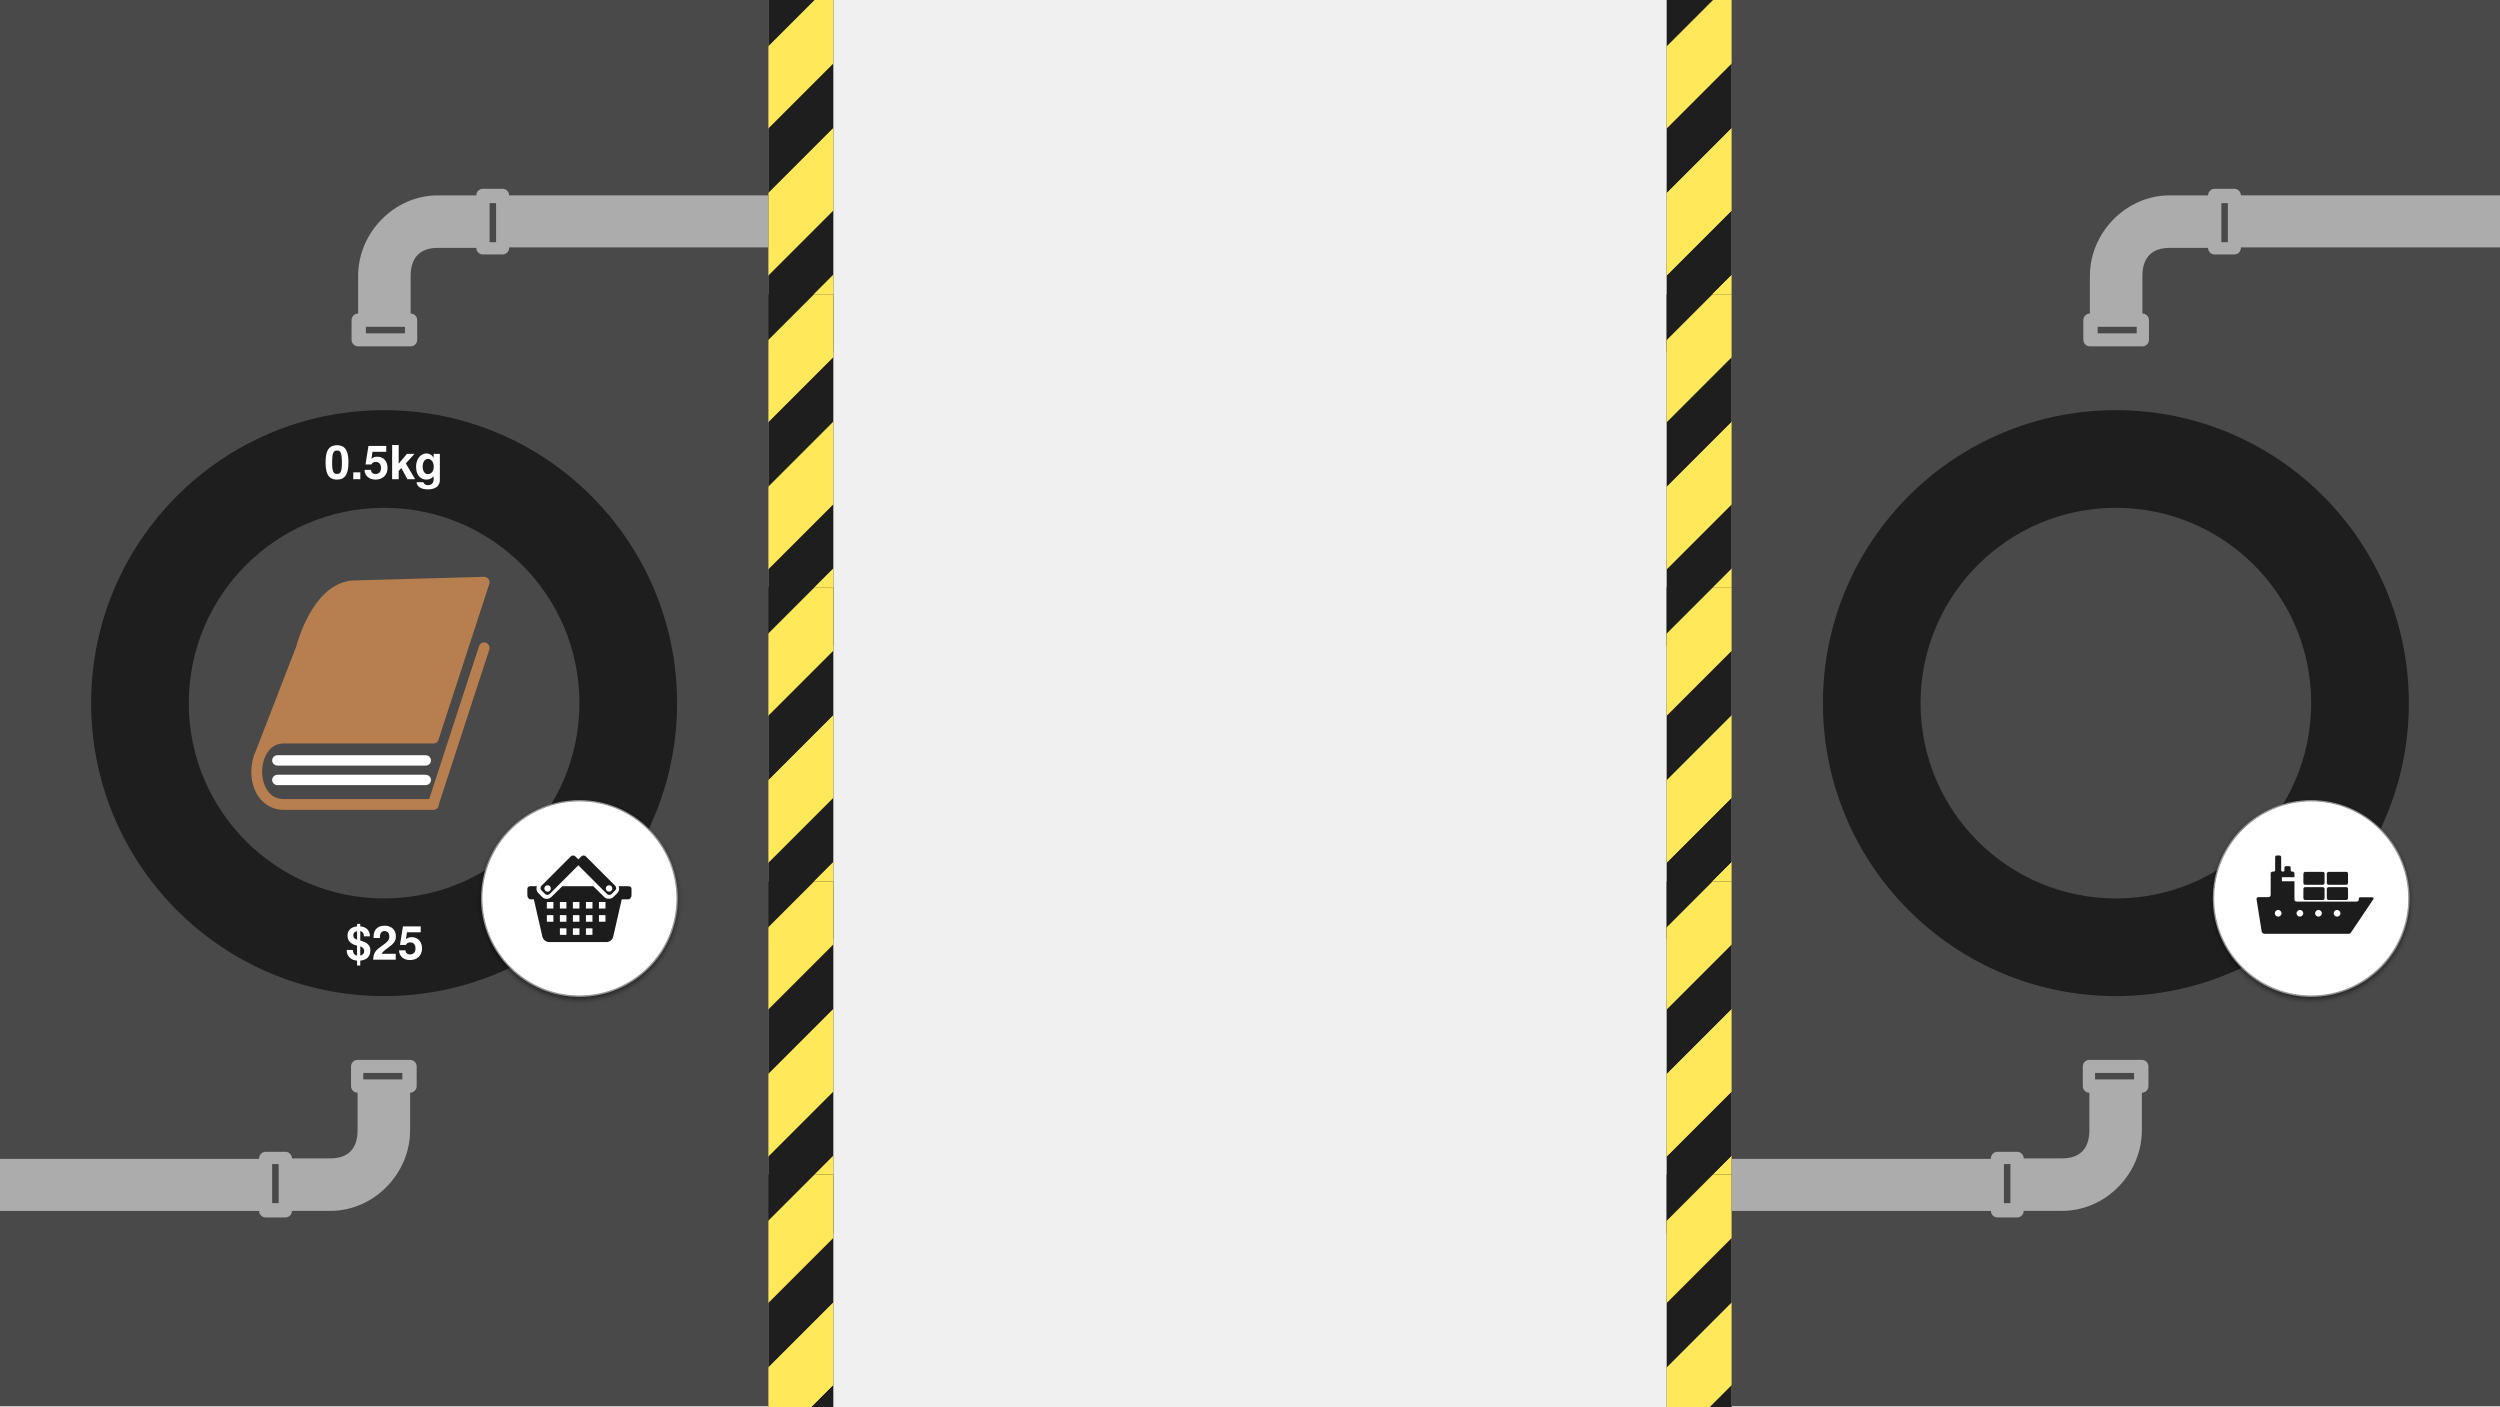
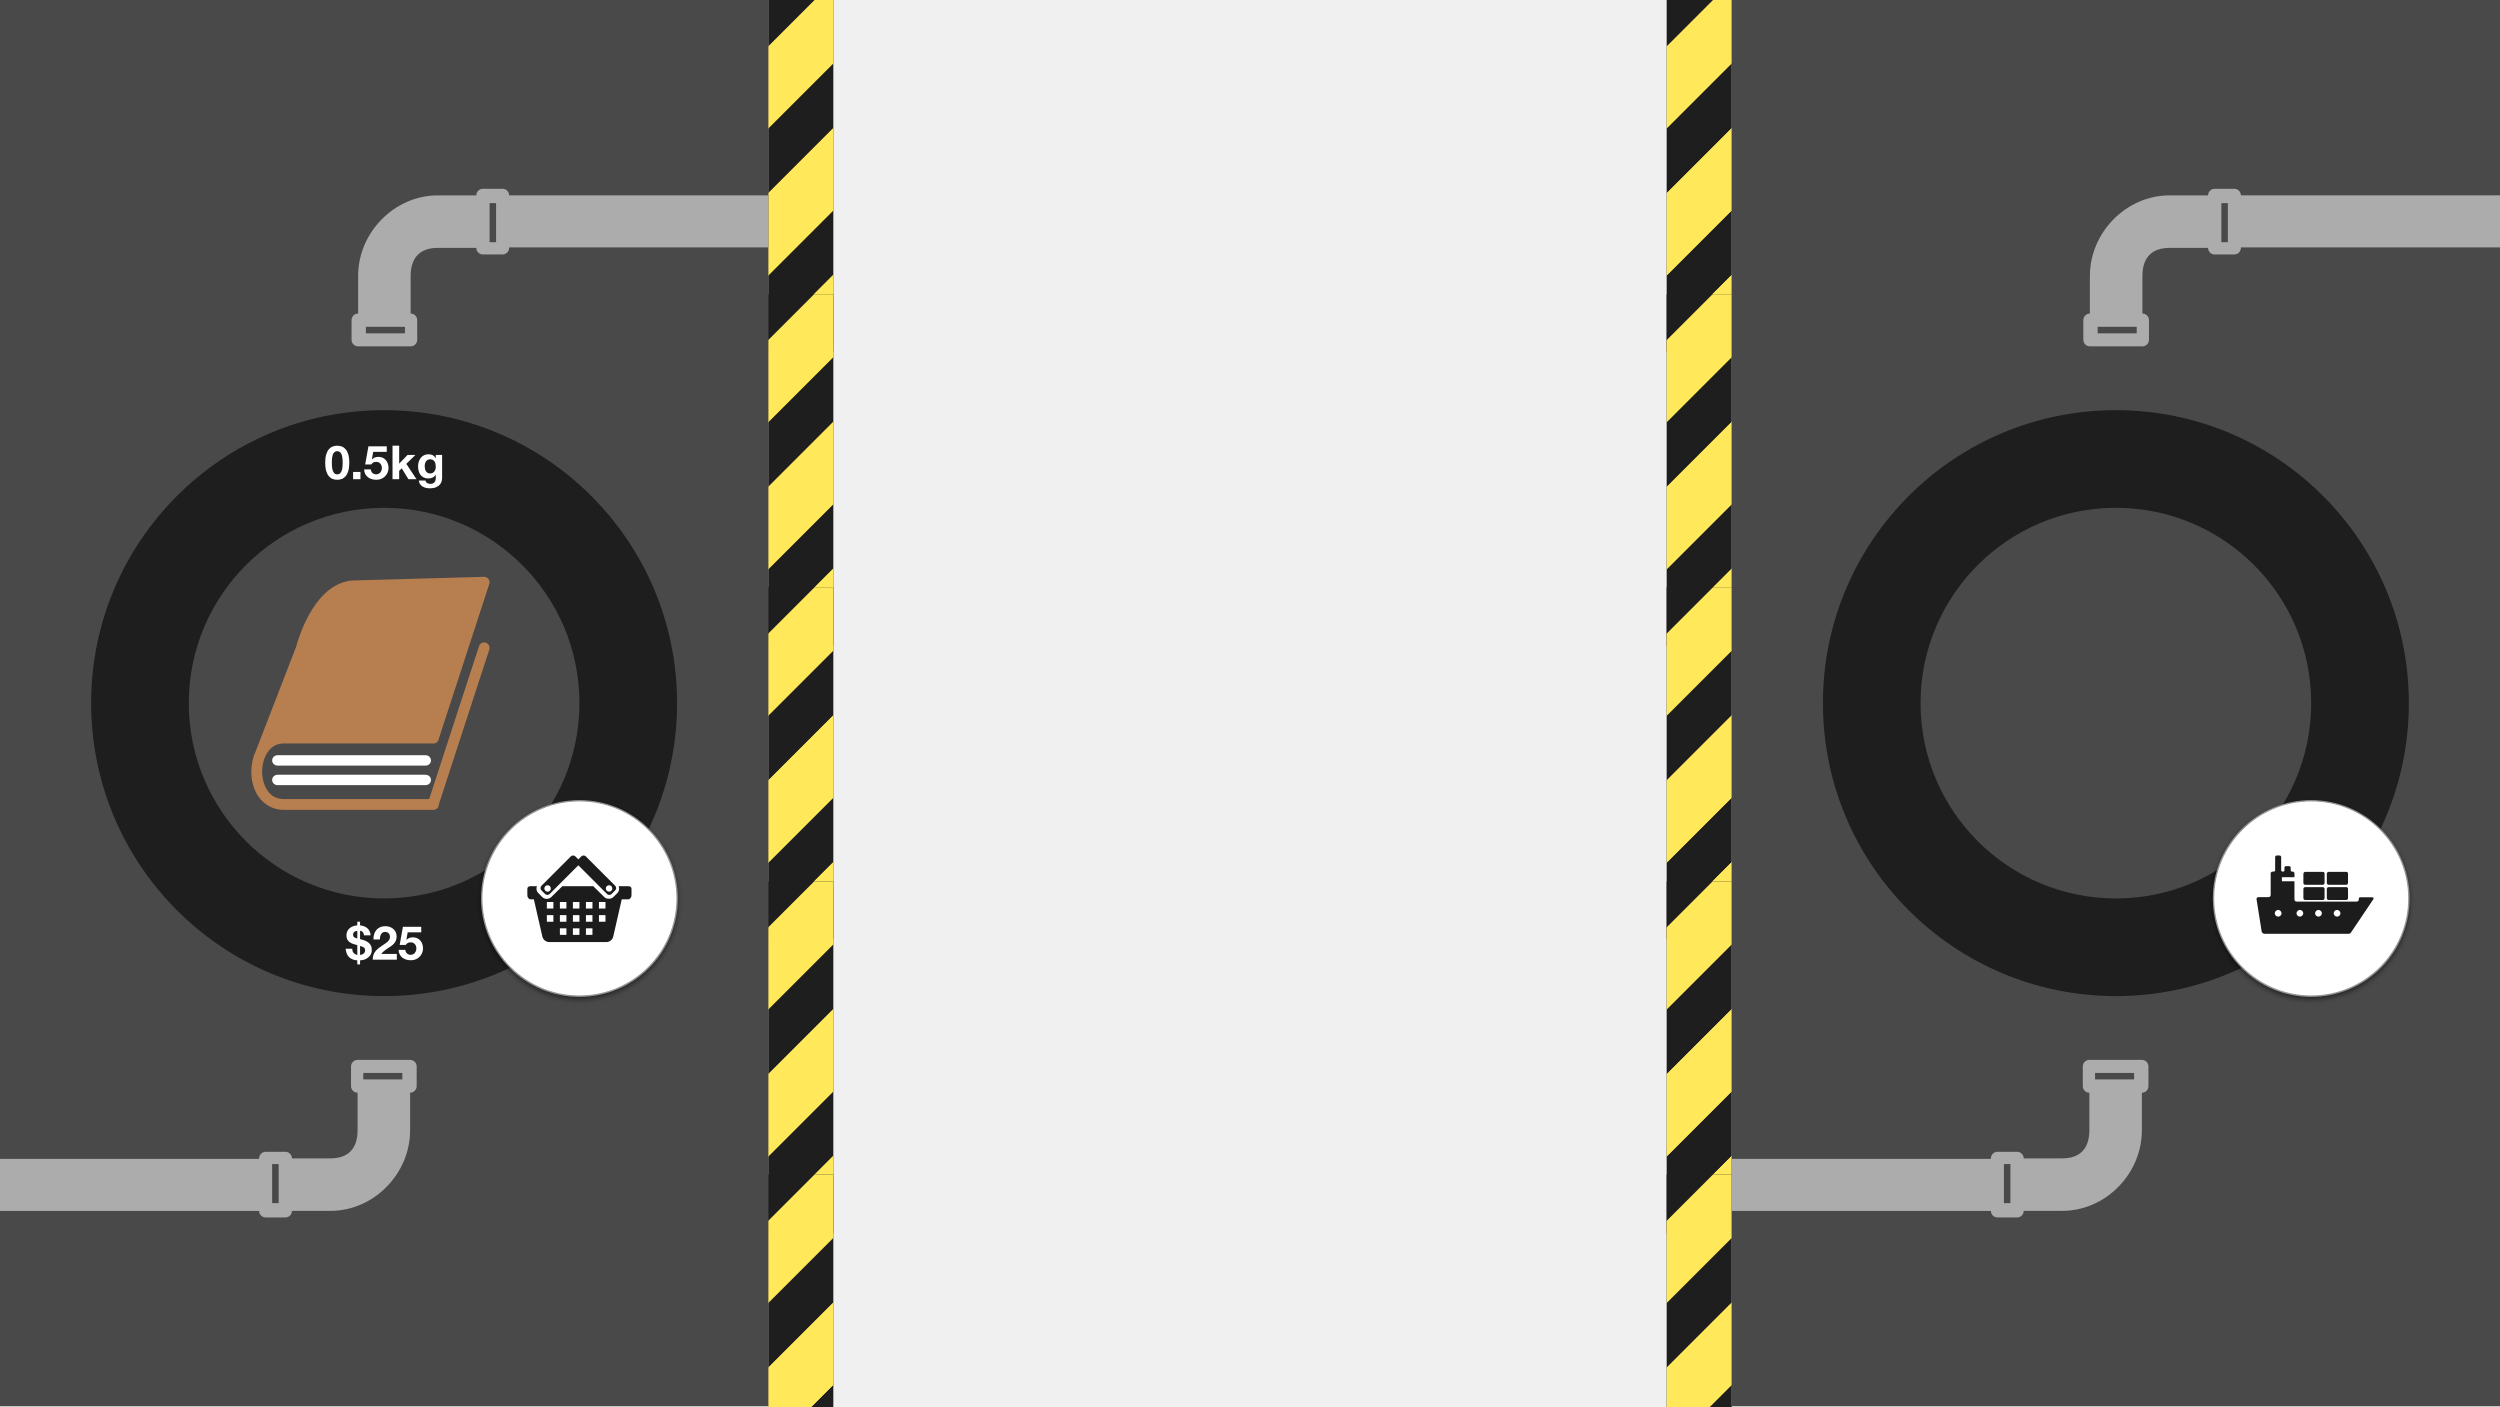
<svg xmlns="http://www.w3.org/2000/svg" xmlns:xlink="http://www.w3.org/1999/xlink" width="1920px" height="1080px" viewBox="0 0 1920 1080" version="1.1">
  <defs>
    <rect id="path-1" x="0" y="0" width="50" height="270" />
    <rect id="path-3" x="0" y="0" width="50" height="270" />
    <rect id="path-5" x="0" y="0" width="50" height="270" />
    <rect id="path-7" x="0" y="0" width="50" height="270" />
    <rect id="path-9" x="0" y="0" width="50" height="270" />
    <rect id="path-11" x="0" y="0" width="50" height="270" />
    <rect id="path-13" x="0" y="0" width="50" height="270" />
    <rect id="path-15" x="0" y="0" width="50" height="270" />
    <rect id="path-17" x="0" y="0" width="50" height="270" />
    <rect id="path-19" x="0" y="0" width="50" height="270" />
    <filter x="-5.3%" y="-4.0%" width="110.7%" height="110.7%" filterUnits="objectBoundingBox" id="filter-21">
      <feOffset dx="0" dy="2" in="SourceAlpha" result="shadowOffsetOuter1" />
      <feGaussianBlur stdDeviation="2" in="shadowOffsetOuter1" result="shadowBlurOuter1" />
      <feColorMatrix values="0 0 0 0 0   0 0 0 0 0   0 0 0 0 0  0 0 0 0.5 0" type="matrix" in="shadowBlurOuter1" result="shadowMatrixOuter1" />
      <feMerge>
        <feMergeNode in="shadowMatrixOuter1" />
        <feMergeNode in="SourceGraphic" />
      </feMerge>
    </filter>
    <filter x="-5.3%" y="-4.0%" width="110.7%" height="110.7%" filterUnits="objectBoundingBox" id="filter-22">
      <feOffset dx="0" dy="2" in="SourceAlpha" result="shadowOffsetOuter1" />
      <feGaussianBlur stdDeviation="2" in="shadowOffsetOuter1" result="shadowBlurOuter1" />
      <feColorMatrix values="0 0 0 0 0   0 0 0 0 0   0 0 0 0 0  0 0 0 0.5 0" type="matrix" in="shadowBlurOuter1" result="shadowMatrixOuter1" />
      <feMerge>
        <feMergeNode in="shadowMatrixOuter1" />
        <feMergeNode in="SourceGraphic" />
      </feMerge>
    </filter>
  </defs>
  <g id="Actual-Slides" stroke="none" stroke-width="1" fill="none" fill-rule="evenodd">
    <g id="kafka02">
      <g id="Borders" transform="translate(590, 0)">
        <g id="Borders-Copy" transform="translate(690, 0)">
          <g id="Lines-Copy">
            <mask id="mask-2" fill="white">
              <use xlink:href="#path-1" />
            </mask>
            <use id="Mask" fill="#1E1E1E" xlink:href="#path-1" />
            <g id="Group-2" mask="url(#mask-2)" fill="#FFE859">
              <g transform="translate(-224, -36)">
                <rect id="Rectangle-3" transform="translate(367.2657, 185.4878) rotate(-45) translate(-367.2657, -185.4878) " x="158.586" y="163.157" width="417.36" height="44.661" />
                <rect id="Rectangle-3-Copy" transform="translate(276.158, 163.8075) rotate(-45) translate(-276.158, -163.8075) " x="67.478" y="141.477" width="417.36" height="44.661" />
                <rect id="Rectangle-3-Copy-2" transform="translate(163.358, 163.8075) rotate(-45) translate(-163.358, -163.8075) " x="-45.322" y="141.477" width="417.36" height="44.661" />
                <rect id="Rectangle-3" transform="translate(480.0657, 185.4878) rotate(-45) translate(-480.0657, -185.4878) " x="271.386" y="163.157" width="417.36" height="44.661" />
                <rect id="Rectangle-3-Copy" transform="translate(388.958, 163.8075) rotate(-45) translate(-388.958, -163.8075) " x="180.278" y="141.477" width="417.36" height="44.661" />
                <rect id="Rectangle-3-Copy-2" transform="translate(276.158, 163.8075) rotate(-45) translate(-276.158, -163.8075) " x="67.478" y="141.477" width="417.36" height="44.661" />
                <rect id="Rectangle-3" transform="translate(592.8657, 185.4878) rotate(-45) translate(-592.8657, -185.4878) " x="384.186" y="163.157" width="417.36" height="44.661" />
                <rect id="Rectangle-3-Copy-3" transform="translate(701.3272, 185.4878) rotate(-45) translate(-701.3272, -185.4878) " x="492.647" y="163.157" width="417.36" height="44.661" />
                <rect id="Rectangle-3-Copy" transform="translate(501.758, 163.8075) rotate(-45) translate(-501.758, -163.8075) " x="293.078" y="141.477" width="417.36" height="44.661" />
                <rect id="Rectangle-3-Copy-2" transform="translate(388.958, 163.8075) rotate(-45) translate(-388.958, -163.8075) " x="180.278" y="141.477" width="417.36" height="44.661" />
              </g>
            </g>
          </g>
          <g id="Lines-Copy-2" transform="translate(0, 226)">
            <mask id="mask-4" fill="white">
              <use xlink:href="#path-3" />
            </mask>
            <use id="Mask" fill="#1E1E1E" xlink:href="#path-3" />
            <g id="Group-2" mask="url(#mask-4)" fill="#FFE859">
              <g transform="translate(-223.8646, -36.52929)">
                <rect id="Rectangle-3" transform="translate(367.2657, 185.4878) rotate(-45) translate(-367.2657, -185.4878) " x="158.586" y="163.157" width="417.36" height="44.661" />
                <rect id="Rectangle-3-Copy" transform="translate(276.158, 163.8075) rotate(-45) translate(-276.158, -163.8075) " x="67.478" y="141.477" width="417.36" height="44.661" />
                <rect id="Rectangle-3-Copy-2" transform="translate(163.358, 163.8075) rotate(-45) translate(-163.358, -163.8075) " x="-45.322" y="141.477" width="417.36" height="44.661" />
                <rect id="Rectangle-3" transform="translate(480.0657, 185.4878) rotate(-45) translate(-480.0657, -185.4878) " x="271.386" y="163.157" width="417.36" height="44.661" />
                <rect id="Rectangle-3-Copy" transform="translate(388.958, 163.8075) rotate(-45) translate(-388.958, -163.8075) " x="180.278" y="141.477" width="417.36" height="44.661" />
                <rect id="Rectangle-3-Copy-2" transform="translate(276.158, 163.8075) rotate(-45) translate(-276.158, -163.8075) " x="67.478" y="141.477" width="417.36" height="44.661" />
                <rect id="Rectangle-3" transform="translate(592.8657, 185.4878) rotate(-45) translate(-592.8657, -185.4878) " x="384.186" y="163.157" width="417.36" height="44.661" />
                <rect id="Rectangle-3-Copy-3" transform="translate(701.3272, 185.4878) rotate(-45) translate(-701.3272, -185.4878) " x="492.647" y="163.157" width="417.36" height="44.661" />
                <rect id="Rectangle-3-Copy" transform="translate(501.758, 163.8075) rotate(-45) translate(-501.758, -163.8075) " x="293.078" y="141.477" width="417.36" height="44.661" />
                <rect id="Rectangle-3-Copy-2" transform="translate(388.958, 163.8075) rotate(-45) translate(-388.958, -163.8075) " x="180.278" y="141.477" width="417.36" height="44.661" />
              </g>
            </g>
          </g>
          <g id="Lines-Copy-4" transform="translate(0, 451)">
            <mask id="mask-6" fill="white">
              <use xlink:href="#path-5" />
            </mask>
            <use id="Mask" fill="#1E1E1E" xlink:href="#path-5" />
            <g id="Group-2" mask="url(#mask-6)" fill="#FFE859">
              <g transform="translate(-224, -36)">
                <rect id="Rectangle-3" transform="translate(367.2657, 185.4878) rotate(-45) translate(-367.2657, -185.4878) " x="158.586" y="163.157" width="417.36" height="44.661" />
                <rect id="Rectangle-3-Copy" transform="translate(276.158, 163.8075) rotate(-45) translate(-276.158, -163.8075) " x="67.478" y="141.477" width="417.36" height="44.661" />
                <rect id="Rectangle-3-Copy-2" transform="translate(163.358, 163.8075) rotate(-45) translate(-163.358, -163.8075) " x="-45.322" y="141.477" width="417.36" height="44.661" />
                <rect id="Rectangle-3" transform="translate(480.0657, 185.4878) rotate(-45) translate(-480.0657, -185.4878) " x="271.386" y="163.157" width="417.36" height="44.661" />
                <rect id="Rectangle-3-Copy" transform="translate(388.958, 163.8075) rotate(-45) translate(-388.958, -163.8075) " x="180.278" y="141.477" width="417.36" height="44.661" />
                <rect id="Rectangle-3-Copy-2" transform="translate(276.158, 163.8075) rotate(-45) translate(-276.158, -163.8075) " x="67.478" y="141.477" width="417.36" height="44.661" />
                <rect id="Rectangle-3" transform="translate(592.8657, 185.4878) rotate(-45) translate(-592.8657, -185.4878) " x="384.186" y="163.157" width="417.36" height="44.661" />
                <rect id="Rectangle-3-Copy-3" transform="translate(701.3272, 185.4878) rotate(-45) translate(-701.3272, -185.4878) " x="492.647" y="163.157" width="417.36" height="44.661" />
                <rect id="Rectangle-3-Copy" transform="translate(501.758, 163.8075) rotate(-45) translate(-501.758, -163.8075) " x="293.078" y="141.477" width="417.36" height="44.661" />
                <rect id="Rectangle-3-Copy-2" transform="translate(388.958, 163.8075) rotate(-45) translate(-388.958, -163.8075) " x="180.278" y="141.477" width="417.36" height="44.661" />
              </g>
            </g>
          </g>
          <g id="Lines-Copy-3" transform="translate(0, 677)">
            <mask id="mask-8" fill="white">
              <use xlink:href="#path-7" />
            </mask>
            <use id="Mask" fill="#1E1E1E" xlink:href="#path-7" />
            <g id="Group-2" mask="url(#mask-8)" fill="#FFE859">
              <g transform="translate(-223.8646, -36.52929)">
                <rect id="Rectangle-3" transform="translate(367.2657, 185.4878) rotate(-45) translate(-367.2657, -185.4878) " x="158.586" y="163.157" width="417.36" height="44.661" />
                <rect id="Rectangle-3-Copy" transform="translate(276.158, 163.8075) rotate(-45) translate(-276.158, -163.8075) " x="67.478" y="141.477" width="417.36" height="44.661" />
                <rect id="Rectangle-3-Copy-2" transform="translate(163.358, 163.8075) rotate(-45) translate(-163.358, -163.8075) " x="-45.322" y="141.477" width="417.36" height="44.661" />
                <rect id="Rectangle-3" transform="translate(480.0657, 185.4878) rotate(-45) translate(-480.0657, -185.4878) " x="271.386" y="163.157" width="417.36" height="44.661" />
                <rect id="Rectangle-3-Copy" transform="translate(388.958, 163.8075) rotate(-45) translate(-388.958, -163.8075) " x="180.278" y="141.477" width="417.36" height="44.661" />
                <rect id="Rectangle-3-Copy-2" transform="translate(276.158, 163.8075) rotate(-45) translate(-276.158, -163.8075) " x="67.478" y="141.477" width="417.36" height="44.661" />
                <rect id="Rectangle-3" transform="translate(592.8657, 185.4878) rotate(-45) translate(-592.8657, -185.4878) " x="384.186" y="163.157" width="417.36" height="44.661" />
                <rect id="Rectangle-3-Copy-3" transform="translate(701.3272, 185.4878) rotate(-45) translate(-701.3272, -185.4878) " x="492.647" y="163.157" width="417.36" height="44.661" />
                <rect id="Rectangle-3-Copy" transform="translate(501.758, 163.8075) rotate(-45) translate(-501.758, -163.8075) " x="293.078" y="141.477" width="417.36" height="44.661" />
                <rect id="Rectangle-3-Copy-2" transform="translate(388.958, 163.8075) rotate(-45) translate(-388.958, -163.8075) " x="180.278" y="141.477" width="417.36" height="44.661" />
              </g>
            </g>
          </g>
          <g id="Lines-Copy-6" transform="translate(0, 902)">
            <mask id="mask-10" fill="white">
              <use xlink:href="#path-9" />
            </mask>
            <use id="Mask" fill="#1E1E1E" xlink:href="#path-9" />
            <g id="Group-2" mask="url(#mask-10)" fill="#FFE859">
              <g transform="translate(-224, -36)">
                <rect id="Rectangle-3" transform="translate(367.2657, 185.4878) rotate(-45) translate(-367.2657, -185.4878) " x="158.586" y="163.157" width="417.36" height="44.661" />
                <rect id="Rectangle-3-Copy" transform="translate(276.158, 163.8075) rotate(-45) translate(-276.158, -163.8075) " x="67.478" y="141.477" width="417.36" height="44.661" />
                <rect id="Rectangle-3-Copy-2" transform="translate(163.358, 163.8075) rotate(-45) translate(-163.358, -163.8075) " x="-45.322" y="141.477" width="417.36" height="44.661" />
                <rect id="Rectangle-3" transform="translate(480.0657, 185.4878) rotate(-45) translate(-480.0657, -185.4878) " x="271.386" y="163.157" width="417.36" height="44.661" />
                <rect id="Rectangle-3-Copy" transform="translate(388.958, 163.8075) rotate(-45) translate(-388.958, -163.8075) " x="180.278" y="141.477" width="417.36" height="44.661" />
                <rect id="Rectangle-3-Copy-2" transform="translate(276.158, 163.8075) rotate(-45) translate(-276.158, -163.8075) " x="67.478" y="141.477" width="417.36" height="44.661" />
                <rect id="Rectangle-3" transform="translate(592.8657, 185.4878) rotate(-45) translate(-592.8657, -185.4878) " x="384.186" y="163.157" width="417.36" height="44.661" />
                <rect id="Rectangle-3-Copy-3" transform="translate(701.3272, 185.4878) rotate(-45) translate(-701.3272, -185.4878) " x="492.647" y="163.157" width="417.36" height="44.661" />
                <rect id="Rectangle-3-Copy" transform="translate(501.758, 163.8075) rotate(-45) translate(-501.758, -163.8075) " x="293.078" y="141.477" width="417.36" height="44.661" />
                <rect id="Rectangle-3-Copy-2" transform="translate(388.958, 163.8075) rotate(-45) translate(-388.958, -163.8075) " x="180.278" y="141.477" width="417.36" height="44.661" />
              </g>
            </g>
          </g>
        </g>
        <g>
          <g id="Lines-Copy">
            <mask id="mask-12" fill="white">
              <use xlink:href="#path-11" />
            </mask>
            <use id="Mask" fill="#1E1E1E" xlink:href="#path-11" />
            <g id="Group-2" mask="url(#mask-12)" fill="#FFE859">
              <g transform="translate(-224, -36)">
                <rect id="Rectangle-3" transform="translate(367.2657, 185.4878) rotate(-45) translate(-367.2657, -185.4878) " x="158.586" y="163.157" width="417.36" height="44.661" />
                <rect id="Rectangle-3-Copy" transform="translate(276.158, 163.8075) rotate(-45) translate(-276.158, -163.8075) " x="67.478" y="141.477" width="417.36" height="44.661" />
                <rect id="Rectangle-3-Copy-2" transform="translate(163.358, 163.8075) rotate(-45) translate(-163.358, -163.8075) " x="-45.322" y="141.477" width="417.36" height="44.661" />
                <rect id="Rectangle-3" transform="translate(480.0657, 185.4878) rotate(-45) translate(-480.0657, -185.4878) " x="271.386" y="163.157" width="417.36" height="44.661" />
                <rect id="Rectangle-3-Copy" transform="translate(388.958, 163.8075) rotate(-45) translate(-388.958, -163.8075) " x="180.278" y="141.477" width="417.36" height="44.661" />
                <rect id="Rectangle-3-Copy-2" transform="translate(276.158, 163.8075) rotate(-45) translate(-276.158, -163.8075) " x="67.478" y="141.477" width="417.36" height="44.661" />
                <rect id="Rectangle-3" transform="translate(592.8657, 185.4878) rotate(-45) translate(-592.8657, -185.4878) " x="384.186" y="163.157" width="417.36" height="44.661" />
                <rect id="Rectangle-3-Copy-3" transform="translate(701.3272, 185.4878) rotate(-45) translate(-701.3272, -185.4878) " x="492.647" y="163.157" width="417.36" height="44.661" />
                <rect id="Rectangle-3-Copy" transform="translate(501.758, 163.8075) rotate(-45) translate(-501.758, -163.8075) " x="293.078" y="141.477" width="417.36" height="44.661" />
                <rect id="Rectangle-3-Copy-2" transform="translate(388.958, 163.8075) rotate(-45) translate(-388.958, -163.8075) " x="180.278" y="141.477" width="417.36" height="44.661" />
              </g>
            </g>
          </g>
          <g id="Lines-Copy-2" transform="translate(0, 226)">
            <mask id="mask-14" fill="white">
              <use xlink:href="#path-13" />
            </mask>
            <use id="Mask" fill="#1E1E1E" xlink:href="#path-13" />
            <g id="Group-2" mask="url(#mask-14)" fill="#FFE859">
              <g transform="translate(-223.8646, -36.52929)">
                <rect id="Rectangle-3" transform="translate(367.2657, 185.4878) rotate(-45) translate(-367.2657, -185.4878) " x="158.586" y="163.157" width="417.36" height="44.661" />
                <rect id="Rectangle-3-Copy" transform="translate(276.158, 163.8075) rotate(-45) translate(-276.158, -163.8075) " x="67.478" y="141.477" width="417.36" height="44.661" />
                <rect id="Rectangle-3-Copy-2" transform="translate(163.358, 163.8075) rotate(-45) translate(-163.358, -163.8075) " x="-45.322" y="141.477" width="417.36" height="44.661" />
                <rect id="Rectangle-3" transform="translate(480.0657, 185.4878) rotate(-45) translate(-480.0657, -185.4878) " x="271.386" y="163.157" width="417.36" height="44.661" />
                <rect id="Rectangle-3-Copy" transform="translate(388.958, 163.8075) rotate(-45) translate(-388.958, -163.8075) " x="180.278" y="141.477" width="417.36" height="44.661" />
                <rect id="Rectangle-3-Copy-2" transform="translate(276.158, 163.8075) rotate(-45) translate(-276.158, -163.8075) " x="67.478" y="141.477" width="417.36" height="44.661" />
                <rect id="Rectangle-3" transform="translate(592.8657, 185.4878) rotate(-45) translate(-592.8657, -185.4878) " x="384.186" y="163.157" width="417.36" height="44.661" />
                <rect id="Rectangle-3-Copy-3" transform="translate(701.3272, 185.4878) rotate(-45) translate(-701.3272, -185.4878) " x="492.647" y="163.157" width="417.36" height="44.661" />
                <rect id="Rectangle-3-Copy" transform="translate(501.758, 163.8075) rotate(-45) translate(-501.758, -163.8075) " x="293.078" y="141.477" width="417.36" height="44.661" />
                <rect id="Rectangle-3-Copy-2" transform="translate(388.958, 163.8075) rotate(-45) translate(-388.958, -163.8075) " x="180.278" y="141.477" width="417.36" height="44.661" />
              </g>
            </g>
          </g>
          <g id="Lines-Copy-4" transform="translate(0, 451)">
            <mask id="mask-16" fill="white">
              <use xlink:href="#path-15" />
            </mask>
            <use id="Mask" fill="#1E1E1E" xlink:href="#path-15" />
            <g id="Group-2" mask="url(#mask-16)" fill="#FFE859">
              <g transform="translate(-224, -36)">
                <rect id="Rectangle-3" transform="translate(367.2657, 185.4878) rotate(-45) translate(-367.2657, -185.4878) " x="158.586" y="163.157" width="417.36" height="44.661" />
                <rect id="Rectangle-3-Copy" transform="translate(276.158, 163.8075) rotate(-45) translate(-276.158, -163.8075) " x="67.478" y="141.477" width="417.36" height="44.661" />
                <rect id="Rectangle-3-Copy-2" transform="translate(163.358, 163.8075) rotate(-45) translate(-163.358, -163.8075) " x="-45.322" y="141.477" width="417.36" height="44.661" />
                <rect id="Rectangle-3" transform="translate(480.0657, 185.4878) rotate(-45) translate(-480.0657, -185.4878) " x="271.386" y="163.157" width="417.36" height="44.661" />
                <rect id="Rectangle-3-Copy" transform="translate(388.958, 163.8075) rotate(-45) translate(-388.958, -163.8075) " x="180.278" y="141.477" width="417.36" height="44.661" />
                <rect id="Rectangle-3-Copy-2" transform="translate(276.158, 163.8075) rotate(-45) translate(-276.158, -163.8075) " x="67.478" y="141.477" width="417.36" height="44.661" />
                <rect id="Rectangle-3" transform="translate(592.8657, 185.4878) rotate(-45) translate(-592.8657, -185.4878) " x="384.186" y="163.157" width="417.36" height="44.661" />
                <rect id="Rectangle-3-Copy-3" transform="translate(701.3272, 185.4878) rotate(-45) translate(-701.3272, -185.4878) " x="492.647" y="163.157" width="417.36" height="44.661" />
                <rect id="Rectangle-3-Copy" transform="translate(501.758, 163.8075) rotate(-45) translate(-501.758, -163.8075) " x="293.078" y="141.477" width="417.36" height="44.661" />
                <rect id="Rectangle-3-Copy-2" transform="translate(388.958, 163.8075) rotate(-45) translate(-388.958, -163.8075) " x="180.278" y="141.477" width="417.36" height="44.661" />
              </g>
            </g>
          </g>
          <g id="Lines-Copy-3" transform="translate(0, 677)">
            <mask id="mask-18" fill="white">
              <use xlink:href="#path-17" />
            </mask>
            <use id="Mask" fill="#1E1E1E" xlink:href="#path-17" />
            <g id="Group-2" mask="url(#mask-18)" fill="#FFE859">
              <g transform="translate(-223.8646, -36.52929)">
                <rect id="Rectangle-3" transform="translate(367.2657, 185.4878) rotate(-45) translate(-367.2657, -185.4878) " x="158.586" y="163.157" width="417.36" height="44.661" />
                <rect id="Rectangle-3-Copy" transform="translate(276.158, 163.8075) rotate(-45) translate(-276.158, -163.8075) " x="67.478" y="141.477" width="417.36" height="44.661" />
                <rect id="Rectangle-3-Copy-2" transform="translate(163.358, 163.8075) rotate(-45) translate(-163.358, -163.8075) " x="-45.322" y="141.477" width="417.36" height="44.661" />
                <rect id="Rectangle-3" transform="translate(480.0657, 185.4878) rotate(-45) translate(-480.0657, -185.4878) " x="271.386" y="163.157" width="417.36" height="44.661" />
                <rect id="Rectangle-3-Copy" transform="translate(388.958, 163.8075) rotate(-45) translate(-388.958, -163.8075) " x="180.278" y="141.477" width="417.36" height="44.661" />
                <rect id="Rectangle-3-Copy-2" transform="translate(276.158, 163.8075) rotate(-45) translate(-276.158, -163.8075) " x="67.478" y="141.477" width="417.36" height="44.661" />
                <rect id="Rectangle-3" transform="translate(592.8657, 185.4878) rotate(-45) translate(-592.8657, -185.4878) " x="384.186" y="163.157" width="417.36" height="44.661" />
                <rect id="Rectangle-3-Copy-3" transform="translate(701.3272, 185.4878) rotate(-45) translate(-701.3272, -185.4878) " x="492.647" y="163.157" width="417.36" height="44.661" />
                <rect id="Rectangle-3-Copy" transform="translate(501.758, 163.8075) rotate(-45) translate(-501.758, -163.8075) " x="293.078" y="141.477" width="417.36" height="44.661" />
                <rect id="Rectangle-3-Copy-2" transform="translate(388.958, 163.8075) rotate(-45) translate(-388.958, -163.8075) " x="180.278" y="141.477" width="417.36" height="44.661" />
              </g>
            </g>
          </g>
          <g id="Lines-Copy-6" transform="translate(0, 902)">
            <mask id="mask-20" fill="white">
              <use xlink:href="#path-19" />
            </mask>
            <use id="Mask" fill="#1E1E1E" xlink:href="#path-19" />
            <g id="Group-2" mask="url(#mask-20)" fill="#FFE859">
              <g transform="translate(-224, -36)">
                <rect id="Rectangle-3" transform="translate(367.2657, 185.4878) rotate(-45) translate(-367.2657, -185.4878) " x="158.586" y="163.157" width="417.36" height="44.661" />
                <rect id="Rectangle-3-Copy" transform="translate(276.158, 163.8075) rotate(-45) translate(-276.158, -163.8075) " x="67.478" y="141.477" width="417.36" height="44.661" />
                <rect id="Rectangle-3-Copy-2" transform="translate(163.358, 163.8075) rotate(-45) translate(-163.358, -163.8075) " x="-45.322" y="141.477" width="417.36" height="44.661" />
                <rect id="Rectangle-3" transform="translate(480.0657, 185.4878) rotate(-45) translate(-480.0657, -185.4878) " x="271.386" y="163.157" width="417.36" height="44.661" />
                <rect id="Rectangle-3-Copy" transform="translate(388.958, 163.8075) rotate(-45) translate(-388.958, -163.8075) " x="180.278" y="141.477" width="417.36" height="44.661" />
                <rect id="Rectangle-3-Copy-2" transform="translate(276.158, 163.8075) rotate(-45) translate(-276.158, -163.8075) " x="67.478" y="141.477" width="417.36" height="44.661" />
                <rect id="Rectangle-3" transform="translate(592.8657, 185.4878) rotate(-45) translate(-592.8657, -185.4878) " x="384.186" y="163.157" width="417.36" height="44.661" />
                <rect id="Rectangle-3-Copy-3" transform="translate(701.3272, 185.4878) rotate(-45) translate(-701.3272, -185.4878) " x="492.647" y="163.157" width="417.36" height="44.661" />
                <rect id="Rectangle-3-Copy" transform="translate(501.758, 163.8075) rotate(-45) translate(-501.758, -163.8075) " x="293.078" y="141.477" width="417.36" height="44.661" />
                <rect id="Rectangle-3-Copy-2" transform="translate(388.958, 163.8075) rotate(-45) translate(-388.958, -163.8075) " x="180.278" y="141.477" width="417.36" height="44.661" />
              </g>
            </g>
          </g>
        </g>
      </g>
      <g id="Outgoing-Messages-Copy" transform="translate(1330, 0)">
        <rect id="Background" fill="#494949" x="0" y="0" width="590" height="1080" />
        <path d="M469,261 L270,261 L270,221 L469,221 L469,220.625 C469,217.842 471.259,215.583 474.042,215.583 L489.167,215.583 C491.955,215.583 494.208,217.842 494.208,220.625 L523.768,220.625 C537.415,220.625 544.625,213.168 544.625,199.067 L544.625,170.208 C541.842,170.208 539.583,167.95 539.583,165.167 L539.583,150.042 C539.583,147.259 541.842,145 544.625,145 L584.958,145 C587.746,145 590,147.259 590,150.042 L590,165.167 C590,167.95 587.746,170.208 584.958,170.208 L584.958,199.067 C584.958,232.614 556.937,260.958 523.768,260.958 L494.208,260.958 C494.208,263.741 491.955,266 489.167,266 L474.042,266 C471.273,266 469.023,263.764 469,261 Z M479,255 L484,255 L484,225 L479,225 L479,255 Z M549,160 L579,160 L579,155 L549,155 L549,160 Z" id="Top-Pipe" fill="#ACACAC" fill-rule="nonzero" transform="translate(430, 205.5) rotate(-180) translate(-430, -205.5) " />
        <path d="M199,930 L0,930 L0,890 L199,890 L199,889.625 C199,886.842 201.259,884.583 204.042,884.583 L219.167,884.583 C221.955,884.583 224.208,886.842 224.208,889.625 L253.768,889.625 C267.415,889.625 274.625,882.168 274.625,868.067 L274.625,839.208 C271.842,839.208 269.583,836.95 269.583,834.167 L269.583,819.042 C269.583,816.259 271.842,814 274.625,814 L314.958,814 C317.746,814 320,816.259 320,819.042 L320,834.167 C320,836.95 317.746,839.208 314.958,839.208 L314.958,868.067 C314.958,901.614 286.937,929.958 253.768,929.958 L224.208,929.958 C224.208,932.741 221.955,935 219.167,935 L204.042,935 C201.273,935 199.023,932.764 199,930 Z M209,924 L214,924 L214,894 L209,894 L209,924 Z M279,829 L309,829 L309,824 L279,824 L279,829 Z" id="Bottom-Pipe" fill="#ACACAC" fill-rule="nonzero" />
        <g id="Item" transform="translate(70, 315)">
          <circle id="Oval" fill="#1E1E1E" cx="225" cy="225" r="225" />
          <circle id="Oval-Copy" fill="#494949" cx="225" cy="225" r="150" />
        </g>
        <g id="Label" filter="url(#filter-21)" transform="translate(370, 615)">
          <circle id="Background" stroke="#979797" fill="#FFFFFF" cx="75" cy="75" r="75" />
          <g id="Ship" transform="translate(33, 42)" fill-rule="nonzero" fill="#1E1E1E">
            <path d="M88.955,32.111 L79.589,32.111 C79.033,32.111 78.569,32.569 78.569,33.12 L78.569,33.762 C78.569,34.679 77.827,35.413 76.9,35.413 L30.814,35.413 C29.887,35.413 29.145,34.679 29.145,33.762 L29.145,32.845 L29.145,19.817 L19.502,19.817 L19.502,16.698 L29.145,16.698 L29.145,14.954 L29.145,13.762 C29.145,13.028 28.496,12.386 27.754,12.386 L27.291,12.386 C26.734,12.386 26.271,11.927 26.271,11.376 L26.271,9.45 C26.271,8.716 25.714,8.165 24.973,8.165 L22.747,8.165 C22.005,8.165 21.449,8.716 21.449,9.45 L21.449,11.376 C21.449,11.927 20.985,12.386 20.429,12.386 L19.965,12.386 C19.409,12.386 18.945,11.927 18.945,11.376 L18.945,1.284 C18.945,0.55 18.389,0 17.647,0 L15.607,0 C14.865,0 14.309,0.55 14.309,1.284 L14.309,11.376 C14.309,11.927 13.845,12.386 13.289,12.386 L12.269,12.386 C11.527,12.386 10.878,13.028 10.878,13.762 L10.878,30.367 C10.878,31.285 10.136,32.019 9.209,32.019 L1.42,32.019 C0.585,32.019 -0.157,32.753 0.029,33.67 L3.923,58.166 C4.109,59.359 5.129,60.184 6.241,60.184 L70.595,60.184 C71.429,60.184 72.171,59.817 72.542,59.175 L89.697,33.67 C90.253,33.028 89.697,32.111 88.955,32.111 Z M16.627,46.973 C15.236,46.973 14.031,45.781 14.031,44.404 C14.031,43.028 15.236,41.836 16.627,41.836 C18.018,41.836 19.223,43.028 19.223,44.404 C19.223,45.781 18.111,46.973 16.627,46.973 Z M33.318,46.973 C31.927,46.973 30.722,45.781 30.722,44.404 C30.722,43.028 31.927,41.836 33.318,41.836 C34.709,41.836 35.914,43.028 35.914,44.404 C35.822,45.781 34.709,46.973 33.318,46.973 Z M47.598,46.973 C46.207,46.973 45.002,45.781 45.002,44.404 C45.002,43.028 46.207,41.836 47.598,41.836 C48.989,41.836 50.195,43.028 50.195,44.404 C50.195,45.781 48.989,46.973 47.598,46.973 Z M61.878,46.973 C60.487,46.973 59.282,45.781 59.282,44.404 C59.282,43.028 60.487,41.836 61.878,41.836 C63.269,41.836 64.475,43.028 64.475,44.404 C64.475,45.781 63.269,46.973 61.878,46.973 Z" id="Shape" />
            <path d="M50.913,24.3 L37.372,24.3 C36.64,24.3 36,24.961 36,25.716 L36,32.797 C36,33.552 36.64,34.213 37.372,34.213 L50.913,34.213 C51.645,34.213 52.285,33.552 52.285,32.797 L52.285,25.716 C52.285,24.961 51.736,24.3 50.913,24.3 Z" id="Shape" />
            <path d="M68.996,24.3 L55.372,24.3 C54.64,24.3 54,24.961 54,25.716 L54,32.797 C54,33.552 54.64,34.213 55.372,34.213 L68.905,34.213 C69.636,34.213 70.276,33.552 70.276,32.797 L70.276,25.716 C70.368,24.961 69.728,24.3 68.996,24.3 Z" id="Shape" />
            <path d="M50.913,12.6 L37.372,12.6 C36.64,12.6 36,13.261 36,14.016 L36,21.097 C36,21.852 36.64,22.513 37.372,22.513 L50.913,22.513 C51.645,22.513 52.285,21.852 52.285,21.097 L52.285,14.016 C52.285,13.166 51.736,12.6 50.913,12.6 Z" id="Shape" />
            <path d="M68.996,12.6 L55.372,12.6 C54.64,12.6 54,13.261 54,14.016 L54,21.097 C54,21.852 54.64,22.513 55.372,22.513 L68.905,22.513 C69.636,22.513 70.276,21.852 70.276,21.097 L70.276,14.016 C70.368,13.166 69.728,12.6 68.996,12.6 Z" id="Shape" />
          </g>
        </g>
      </g>
      <g id="Incoming-Message">
        <rect id="Rectangle-2" fill="#494949" x="0" y="0" width="590" height="1080" />
        <path d="M469,261 L270,261 L270,221 L469,221 L469,220.625 C469,217.842 471.259,215.583 474.042,215.583 L489.167,215.583 C491.955,215.583 494.208,217.842 494.208,220.625 L523.768,220.625 C537.415,220.625 544.625,213.168 544.625,199.067 L544.625,170.208 C541.842,170.208 539.583,167.95 539.583,165.167 L539.583,150.042 C539.583,147.259 541.842,145 544.625,145 L584.958,145 C587.746,145 590,147.259 590,150.042 L590,165.167 C590,167.95 587.746,170.208 584.958,170.208 L584.958,199.067 C584.958,232.614 556.937,260.958 523.768,260.958 L494.208,260.958 C494.208,263.741 491.955,266 489.167,266 L474.042,266 C471.273,266 469.023,263.764 469,261 Z M479,255 L484,255 L484,225 L479,225 L479,255 Z M549,160 L579,160 L579,155 L549,155 L549,160 Z" id="Top-Pipe" fill="#ACACAC" fill-rule="nonzero" transform="translate(430, 205.5) rotate(-180) translate(-430, -205.5) " />
        <path d="M199,930 L0,930 L0,890 L199,890 L199,889.625 C199,886.842 201.259,884.583 204.042,884.583 L219.167,884.583 C221.955,884.583 224.208,886.842 224.208,889.625 L253.768,889.625 C267.415,889.625 274.625,882.168 274.625,868.067 L274.625,839.208 C271.842,839.208 269.583,836.95 269.583,834.167 L269.583,819.042 C269.583,816.259 271.842,814 274.625,814 L314.958,814 C317.746,814 320,816.259 320,819.042 L320,834.167 C320,836.95 317.746,839.208 314.958,839.208 L314.958,868.067 C314.958,901.614 286.937,929.958 253.768,929.958 L224.208,929.958 C224.208,932.741 221.955,935 219.167,935 L204.042,935 C201.273,935 199.023,932.764 199,930 Z M209,924 L214,924 L214,894 L209,894 L209,924 Z M279,829 L309,829 L309,824 L279,824 L279,829 Z" id="Bottom-Pipe" fill="#ACACAC" fill-rule="nonzero" />
        <g id="Item" transform="translate(70, 315)">
          <circle id="Oval" fill="#1E1E1E" cx="225" cy="225" r="225" />
          <circle id="Oval-Copy" fill="#494949" cx="225" cy="225" r="150" />
          <g id="Book" transform="translate(123, 128)">
            <path d="M20.224,137 C18.721,136.982 17.324,137.741 16.568,138.986 C15.811,140.231 15.811,141.769 16.568,143.014 C17.324,144.259 18.721,145.018 20.224,145 L133.776,145 C135.279,145.018 136.676,144.259 137.432,143.014 C138.189,141.769 138.189,140.231 137.432,138.986 C136.676,137.741 135.279,136.982 133.776,137 L20.224,137 Z" id="Shape" fill="#FFFFFF" />
            <path d="M20.231,152 C18.727,151.98 17.327,152.738 16.569,153.983 C15.81,155.229 15.81,156.771 16.569,158.017 C17.327,159.262 18.727,160.02 20.231,160 L133.769,160 C135.273,160.02 136.673,159.262 137.431,158.017 C138.19,156.771 138.19,155.229 137.431,153.983 C136.673,152.738 135.273,151.98 133.769,152 L20.231,152 L20.231,152 Z" id="Shape" fill="#FFFFFF" />
            <path d="M79.146,2.752 C66.549,3.068 56.643,11.007 49.439,21.007 C42.277,30.948 37.408,43.166 34.347,53.895 L3.319,134.144 C1.117,138.805 0.048,144.058 0.002,149.295 C-0.062,156.431 1.768,163.628 5.899,169.314 C10.03,175.002 16.751,179 25.086,179 L139.813,179 C140.939,179.015 142.024,178.573 142.818,177.775 C143.613,176.976 144.05,175.889 144.03,174.762 L182.772,55.884 C183.263,54.462 182.949,52.885 181.951,51.76 C180.953,50.635 179.426,50.136 177.958,50.456 C176.489,50.776 175.307,51.864 174.866,53.303 L136.615,170.675 L25.086,170.675 C19.241,170.675 15.442,168.296 12.625,164.419 C9.809,160.541 8.267,154.986 8.317,149.37 C8.368,143.753 10.011,138.166 12.873,134.258 C15.735,130.35 19.512,127.989 25.086,127.989 L139.144,127.989 C140.22,128.161 141.321,127.902 142.209,127.269 C143.158,126.622 143.797,125.611 143.976,124.476 L182.772,5.454 C183.188,4.176 182.962,2.776 182.167,1.694 C181.371,0.612 180.102,-0.018 178.76,0 C178.747,0.001 145.543,0.918 79.146,2.752 Z" id="Shape" fill="#B77E4F" />
          </g>
-           <text id="$25" font-family="HelveticaNeue-Bold, Helvetica Neue" font-size="36" font-weight="bold" fill="#FFFFFF">
-             <tspan x="195.476" y="422">$25</tspan>
-           </text>
-           <text id="0.5kg" font-family="HelveticaNeue-Bold, Helvetica Neue" font-size="36" font-weight="bold" fill="#FFFFFF">
-             <tspan x="179" y="53">0.5kg</tspan>
-           </text>
+           <path d="M200.552,413.648 C200.528,415.016 200.888,416.096 201.632,416.888 C202.376,417.68 203.3,418.184 204.404,418.4 L204.404,410.876 C204.284,410.828 204.122,410.774 203.918,410.714 C203.714,410.654 203.492,410.6 203.252,410.552 C202.364,410.312 201.488,410.03 200.624,409.706 C199.76,409.382 198.986,408.95 198.302,408.41 C197.618,407.87 197.072,407.198 196.664,406.394 C196.256,405.59 196.052,404.588 196.052,403.388 C196.052,402.164 196.286,401.084 196.754,400.148 C197.222,399.212 197.84,398.426 198.608,397.79 C199.376,397.154 200.264,396.662 201.272,396.314 C202.28,395.966 203.324,395.756 204.404,395.684 L204.404,392.912 L206.528,392.912 L206.528,395.684 C207.608,395.804 208.622,396.038 209.57,396.386 C210.518,396.734 211.352,397.214 212.072,397.826 C212.792,398.438 213.38,399.2 213.836,400.112 C214.292,401.024 214.556,402.104 214.628,403.352 L209.516,403.352 C209.492,402.392 209.192,401.576 208.616,400.904 C208.04,400.232 207.344,399.896 206.528,399.896 L206.528,406.268 C206.816,406.34 207.11,406.412 207.41,406.484 C207.71,406.556 208.028,406.64 208.364,406.736 C210.14,407.216 211.508,407.81 212.468,408.518 C213.428,409.226 214.136,409.964 214.592,410.732 C215.048,411.5 215.318,412.268 215.402,413.036 C215.486,413.804 215.528,414.488 215.528,415.088 C215.528,415.616 215.396,416.282 215.132,417.086 C214.868,417.89 214.394,418.676 213.71,419.444 C213.026,420.212 212.108,420.896 210.956,421.496 C209.804,422.096 208.328,422.456 206.528,422.576 L206.528,425.636 L204.404,425.636 L204.404,422.576 C201.716,422.384 199.616,421.556 198.104,420.092 C196.592,418.628 195.716,416.48 195.476,413.648 L200.552,413.648 Z M206.528,418.4 C206.96,418.352 207.41,418.25 207.878,418.094 C208.346,417.938 208.766,417.716 209.138,417.428 C209.51,417.14 209.816,416.786 210.056,416.366 C210.296,415.946 210.416,415.448 210.416,414.872 C210.416,413.936 210.122,413.234 209.534,412.766 C208.946,412.298 207.944,411.872 206.528,411.488 L206.528,418.4 Z M204.404,399.896 C203.996,399.896 203.6,399.956 203.216,400.076 C202.832,400.196 202.484,400.382 202.172,400.634 C201.86,400.886 201.614,401.198 201.434,401.57 C201.254,401.942 201.164,402.38 201.164,402.884 C201.164,403.676 201.416,404.288 201.92,404.72 C202.424,405.152 203.252,405.5 204.404,405.764 L204.404,399.896 Z M216.824,406.484 L221.72,406.484 C221.72,405.812 221.786,405.134 221.918,404.45 C222.05,403.766 222.272,403.142 222.584,402.578 C222.896,402.014 223.31,401.558 223.826,401.21 C224.342,400.862 224.972,400.688 225.716,400.688 C226.82,400.688 227.726,401.03 228.434,401.714 C229.142,402.398 229.496,403.352 229.496,404.576 C229.496,405.344 229.322,406.028 228.974,406.628 C228.626,407.228 228.194,407.768 227.678,408.248 C227.162,408.728 226.592,409.166 225.968,409.562 C225.344,409.958 224.756,410.348 224.204,410.732 C223.124,411.476 222.098,412.208 221.126,412.928 C220.154,413.648 219.308,414.434 218.588,415.286 C217.868,416.138 217.298,417.104 216.878,418.184 C216.458,419.264 216.248,420.536 216.248,422 L234.752,422 L234.752,417.608 L222.836,417.608 C223.46,416.744 224.18,415.988 224.996,415.34 C225.812,414.692 226.652,414.086 227.516,413.522 C228.38,412.958 229.238,412.388 230.09,411.812 C230.942,411.236 231.704,410.594 232.376,409.886 C233.048,409.178 233.588,408.368 233.996,407.456 C234.404,406.544 234.608,405.452 234.608,404.18 C234.608,402.956 234.374,401.852 233.906,400.868 C233.438,399.884 232.808,399.056 232.016,398.384 C231.224,397.712 230.306,397.196 229.262,396.836 C228.218,396.476 227.12,396.296 225.968,396.296 C224.456,396.296 223.118,396.554 221.954,397.07 C220.79,397.586 219.824,398.306 219.056,399.23 C218.288,400.154 217.712,401.234 217.328,402.47 C216.944,403.706 216.776,405.044 216.824,406.484 Z M253.508,401.012 L253.508,396.8 L239.432,396.8 L236.948,410.732 L241.556,410.732 C242.06,410.036 242.6,409.526 243.176,409.202 C243.752,408.878 244.496,408.716 245.408,408.716 C246.104,408.716 246.716,408.836 247.244,409.076 C247.772,409.316 248.228,409.652 248.612,410.084 C248.996,410.516 249.284,411.02 249.476,411.596 C249.668,412.172 249.764,412.784 249.764,413.432 C249.764,414.056 249.662,414.662 249.458,415.25 C249.254,415.838 248.966,416.354 248.594,416.798 C248.222,417.242 247.766,417.602 247.226,417.878 C246.686,418.154 246.08,418.292 245.408,418.292 C244.256,418.292 243.308,417.95 242.564,417.266 C241.82,416.582 241.388,415.664 241.268,414.512 L236.156,414.512 C236.18,415.832 236.45,416.99 236.966,417.986 C237.482,418.982 238.172,419.816 239.036,420.488 C239.9,421.16 240.89,421.658 242.006,421.982 C243.122,422.306 244.292,422.468 245.516,422.468 C246.788,422.492 247.988,422.282 249.116,421.838 C250.244,421.394 251.234,420.764 252.086,419.948 C252.938,419.132 253.616,418.166 254.12,417.05 C254.624,415.934 254.876,414.728 254.876,413.432 C254.876,412.256 254.702,411.146 254.354,410.102 C254.006,409.058 253.502,408.152 252.842,407.384 C252.182,406.616 251.372,406.004 250.412,405.548 C249.452,405.092 248.348,404.864 247.1,404.864 C246.092,404.864 245.192,405.014 244.4,405.314 C243.608,405.614 242.864,406.112 242.168,406.808 L242.096,406.736 L243.104,401.012 L253.508,401.012 Z" id="$25" fill="#FFFFFF" />
+           <path d="M184.868,40.292 C184.868,41.012 184.892,41.882 184.94,42.902 C184.988,43.922 185.138,44.906 185.39,45.854 C185.642,46.802 186.044,47.612 186.596,48.284 C187.148,48.956 187.94,49.292 188.972,49.292 C190.028,49.292 190.838,48.956 191.402,48.284 C191.966,47.612 192.374,46.802 192.626,45.854 C192.878,44.906 193.028,43.922 193.076,42.902 C193.124,41.882 193.148,41.012 193.148,40.292 C193.148,39.86 193.142,39.338 193.13,38.726 C193.118,38.114 193.07,37.484 192.986,36.836 C192.902,36.188 192.782,35.546 192.626,34.91 C192.47,34.274 192.236,33.704 191.924,33.2 C191.612,32.696 191.216,32.288 190.736,31.976 C190.256,31.664 189.668,31.508 188.972,31.508 C188.276,31.508 187.694,31.664 187.226,31.976 C186.758,32.288 186.374,32.696 186.074,33.2 C185.774,33.704 185.54,34.274 185.372,34.91 C185.204,35.546 185.084,36.188 185.012,36.836 C184.94,37.484 184.898,38.114 184.886,38.726 C184.874,39.338 184.868,39.86 184.868,40.292 Z M179.756,40.292 C179.756,37.844 180.002,35.786 180.494,34.118 C180.986,32.45 181.652,31.112 182.492,30.104 C183.332,29.096 184.31,28.376 185.426,27.944 C186.542,27.512 187.724,27.296 188.972,27.296 C190.244,27.296 191.438,27.512 192.554,27.944 C193.67,28.376 194.654,29.096 195.506,30.104 C196.358,31.112 197.03,32.45 197.522,34.118 C198.014,35.786 198.26,37.844 198.26,40.292 C198.26,42.812 198.014,44.918 197.522,46.61 C197.03,48.302 196.358,49.652 195.506,50.66 C194.654,51.668 193.67,52.388 192.554,52.82 C191.438,53.252 190.244,53.468 188.972,53.468 C187.724,53.468 186.542,53.252 185.426,52.82 C184.31,52.388 183.332,51.668 182.492,50.66 C181.652,49.652 180.986,48.302 180.494,46.61 C180.002,44.918 179.756,42.812 179.756,40.292 Z M201.176,47.456 L201.176,53 L206.828,53 L206.828,47.456 L201.176,47.456 Z M227.024,32.012 L227.024,27.8 L212.948,27.8 L210.464,41.732 L215.072,41.732 C215.576,41.036 216.116,40.526 216.692,40.202 C217.268,39.878 218.012,39.716 218.924,39.716 C219.62,39.716 220.232,39.836 220.76,40.076 C221.288,40.316 221.744,40.652 222.128,41.084 C222.512,41.516 222.8,42.02 222.992,42.596 C223.184,43.172 223.28,43.784 223.28,44.432 C223.28,45.056 223.178,45.662 222.974,46.25 C222.77,46.838 222.482,47.354 222.11,47.798 C221.738,48.242 221.282,48.602 220.742,48.878 C220.202,49.154 219.596,49.292 218.924,49.292 C217.772,49.292 216.824,48.95 216.08,48.266 C215.336,47.582 214.904,46.664 214.784,45.512 L209.672,45.512 C209.696,46.832 209.966,47.99 210.482,48.986 C210.998,49.982 211.688,50.816 212.552,51.488 C213.416,52.16 214.406,52.658 215.522,52.982 C216.638,53.306 217.808,53.468 219.032,53.468 C220.304,53.492 221.504,53.282 222.632,52.838 C223.76,52.394 224.75,51.764 225.602,50.948 C226.454,50.132 227.132,49.166 227.636,48.05 C228.14,46.934 228.392,45.728 228.392,44.432 C228.392,43.256 228.218,42.146 227.87,41.102 C227.522,40.058 227.018,39.152 226.358,38.384 C225.698,37.616 224.888,37.004 223.928,36.548 C222.968,36.092 221.864,35.864 220.616,35.864 C219.608,35.864 218.708,36.014 217.916,36.314 C217.124,36.614 216.38,37.112 215.684,37.808 L215.612,37.736 L216.62,32.012 L227.024,32.012 Z M231.452,27.296 L231.452,53 L236.564,53 L236.564,46.592 L238.544,44.684 L243.656,53 L249.848,53 L242.036,41.228 L249.056,34.388 L243.008,34.388 L236.564,41.084 L236.564,27.296 L231.452,27.296 Z M260.324,48.608 C261.044,48.608 261.68,48.464 262.232,48.176 C262.784,47.888 263.24,47.504 263.6,47.024 C263.96,46.544 264.23,45.998 264.41,45.386 C264.59,44.774 264.68,44.132 264.68,43.46 C264.68,42.692 264.608,41.966 264.464,41.282 C264.32,40.598 264.08,39.992 263.744,39.464 C263.408,38.936 262.964,38.516 262.412,38.204 C261.86,37.892 261.164,37.736 260.324,37.736 C259.604,37.736 258.986,37.88 258.47,38.168 C257.954,38.456 257.522,38.846 257.174,39.338 C256.826,39.83 256.574,40.394 256.418,41.03 C256.262,41.666 256.184,42.332 256.184,43.028 C256.184,43.7 256.25,44.366 256.382,45.026 C256.514,45.686 256.742,46.28 257.066,46.808 C257.39,47.336 257.816,47.768 258.344,48.104 C258.872,48.44 259.532,48.608 260.324,48.608 Z M269.54,51.812 C269.54,52.556 269.438,53.408 269.234,54.368 C269.03,55.328 268.592,56.222 267.92,57.05 C267.248,57.878 266.276,58.58 265.004,59.156 C263.732,59.732 262.028,60.02 259.892,60.02 C258.98,60.02 258.05,59.906 257.102,59.678 C256.154,59.45 255.29,59.096 254.51,58.616 C253.73,58.136 253.082,57.518 252.566,56.762 C252.05,56.006 251.756,55.1 251.684,54.044 L256.76,54.044 C257,55.004 257.468,55.67 258.164,56.042 C258.86,56.414 259.664,56.6 260.576,56.6 C262.016,56.6 263.066,56.168 263.726,55.304 C264.386,54.44 264.704,53.348 264.68,52.028 L264.68,49.58 L264.608,49.58 C264.056,50.564 263.27,51.29 262.25,51.758 C261.23,52.226 260.156,52.46 259.028,52.46 C257.636,52.46 256.436,52.214 255.428,51.722 C254.42,51.23 253.592,50.558 252.944,49.706 C252.296,48.854 251.822,47.858 251.522,46.718 C251.222,45.578 251.072,44.372 251.072,43.1 C251.072,41.9 251.246,40.742 251.594,39.626 C251.942,38.51 252.452,37.526 253.124,36.674 C253.796,35.822 254.63,35.144 255.626,34.64 C256.622,34.136 257.768,33.884 259.064,33.884 C260.288,33.884 261.362,34.112 262.286,34.568 C263.21,35.024 263.984,35.792 264.608,36.872 L264.68,36.872 L264.68,34.388 L269.54,34.388 L269.54,51.812 Z" id="0.5kg" fill="#FFFFFF" />
        </g>
        <g id="Label" filter="url(#filter-22)" transform="translate(370, 615)">
          <circle id="Oval-2" stroke="#979797" fill="#FFFFFF" cx="75" cy="75" r="75" />
          <g id="Basket" transform="translate(35, 42)" fill-rule="nonzero" fill="#1E1E1E">
            <path d="M77.5,23.579 L69.953,23.579 C70.285,23.579 70.48,24.771 70.48,25.554 C70.48,26.901 69.96,28.048 69.015,29.003 L66.21,31.779 C65.265,32.734 64.01,33.226 62.675,33.226 C61.34,33.226 60.085,32.931 59.14,31.976 L50.605,23.579 L26.895,23.579 L18.36,31.961 C17.415,32.918 16.16,33.32 14.825,33.32 C13.49,33.32 12.235,32.736 11.29,31.781 L8.485,28.914 C7.54,27.959 7.02,26.921 7.02,25.572 C7.02,24.786 7.215,23.581 7.548,23.581 L2.5,23.581 C1.117,23.581 0,24.226 0,25.623 L0,30.675 C0,32.072 1.117,33.686 2.5,33.686 L5,33.686 L11.515,62.219 C12.09,64.74 14.312,66.526 16.875,66.526 L60.625,66.526 C63.185,66.526 65.407,64.74 65.985,62.219 L72.5,33.684 L77.5,33.684 C78.882,33.684 80,32.067 80,30.672 L80,25.62 C80,24.223 78.882,23.579 77.5,23.579 Z M20,50.882 L15,50.882 L15,45.829 L20,45.829 L20,50.882 Z M20,40.777 L15,40.777 L15,35.725 L20,35.725 L20,40.777 Z M30,60.986 L25,60.986 L25,55.934 L30,55.934 L30,60.986 Z M30,50.882 L25,50.882 L25,45.829 L30,45.829 L30,50.882 Z M30,40.777 L25,40.777 L25,35.725 L30,35.725 L30,40.777 Z M40,60.986 L35,60.986 L35,55.934 L40,55.934 L40,60.986 Z M40,50.882 L35,50.882 L35,45.829 L40,45.829 L40,50.882 Z M40,40.777 L35,40.777 L35,35.725 L40,35.725 L40,40.777 Z M50,60.986 L45,60.986 L45,55.934 L50,55.934 L50,60.986 Z M50,50.882 L45,50.882 L45,45.829 L50,45.829 L50,50.882 Z M50,40.777 L45,40.777 L45,35.725 L50,35.725 L50,40.777 Z M60,50.882 L55,50.882 L55,45.829 L60,45.829 L60,50.882 Z M60,40.777 L55,40.777 L55,35.725 L60,35.725 L60,40.777 Z" id="Shape" />
            <path d="M13.621,29.587 C14.086,30.055 14.717,30.316 15.378,30.316 C16.039,30.316 16.67,30.055 17.135,29.587 L39.158,7.547 L61.181,29.587 C61.648,30.055 62.279,30.316 62.938,30.316 C63.596,30.316 64.23,30.055 64.694,29.587 L67.482,26.797 C67.95,26.33 68.211,25.701 68.211,25.039 C68.211,24.378 67.95,23.747 67.482,23.282 L44.943,0.729 C43.971,-0.243 42.401,-0.243 41.429,0.729 L39.158,3.002 L36.887,0.729 C35.915,-0.243 34.345,-0.243 33.373,0.729 L10.833,23.282 C10.366,23.747 10.105,24.378 10.105,25.039 C10.105,25.701 10.366,26.332 10.833,26.797 L13.621,29.587 Z M62.764,22.856 C64.138,22.856 65.249,23.968 65.249,25.343 C65.249,26.718 64.138,27.829 62.764,27.829 C61.39,27.829 60.279,26.718 60.279,25.343 C60.279,23.968 61.39,22.856 62.764,22.856 Z M15.552,22.856 C16.926,22.856 18.037,23.968 18.037,25.343 C18.037,26.718 16.926,27.829 15.552,27.829 C14.178,27.829 13.067,26.718 13.067,25.343 C13.067,23.968 14.178,22.856 15.552,22.856 Z" id="Shape" />
          </g>
        </g>
      </g>
    </g>
  </g>
</svg>
